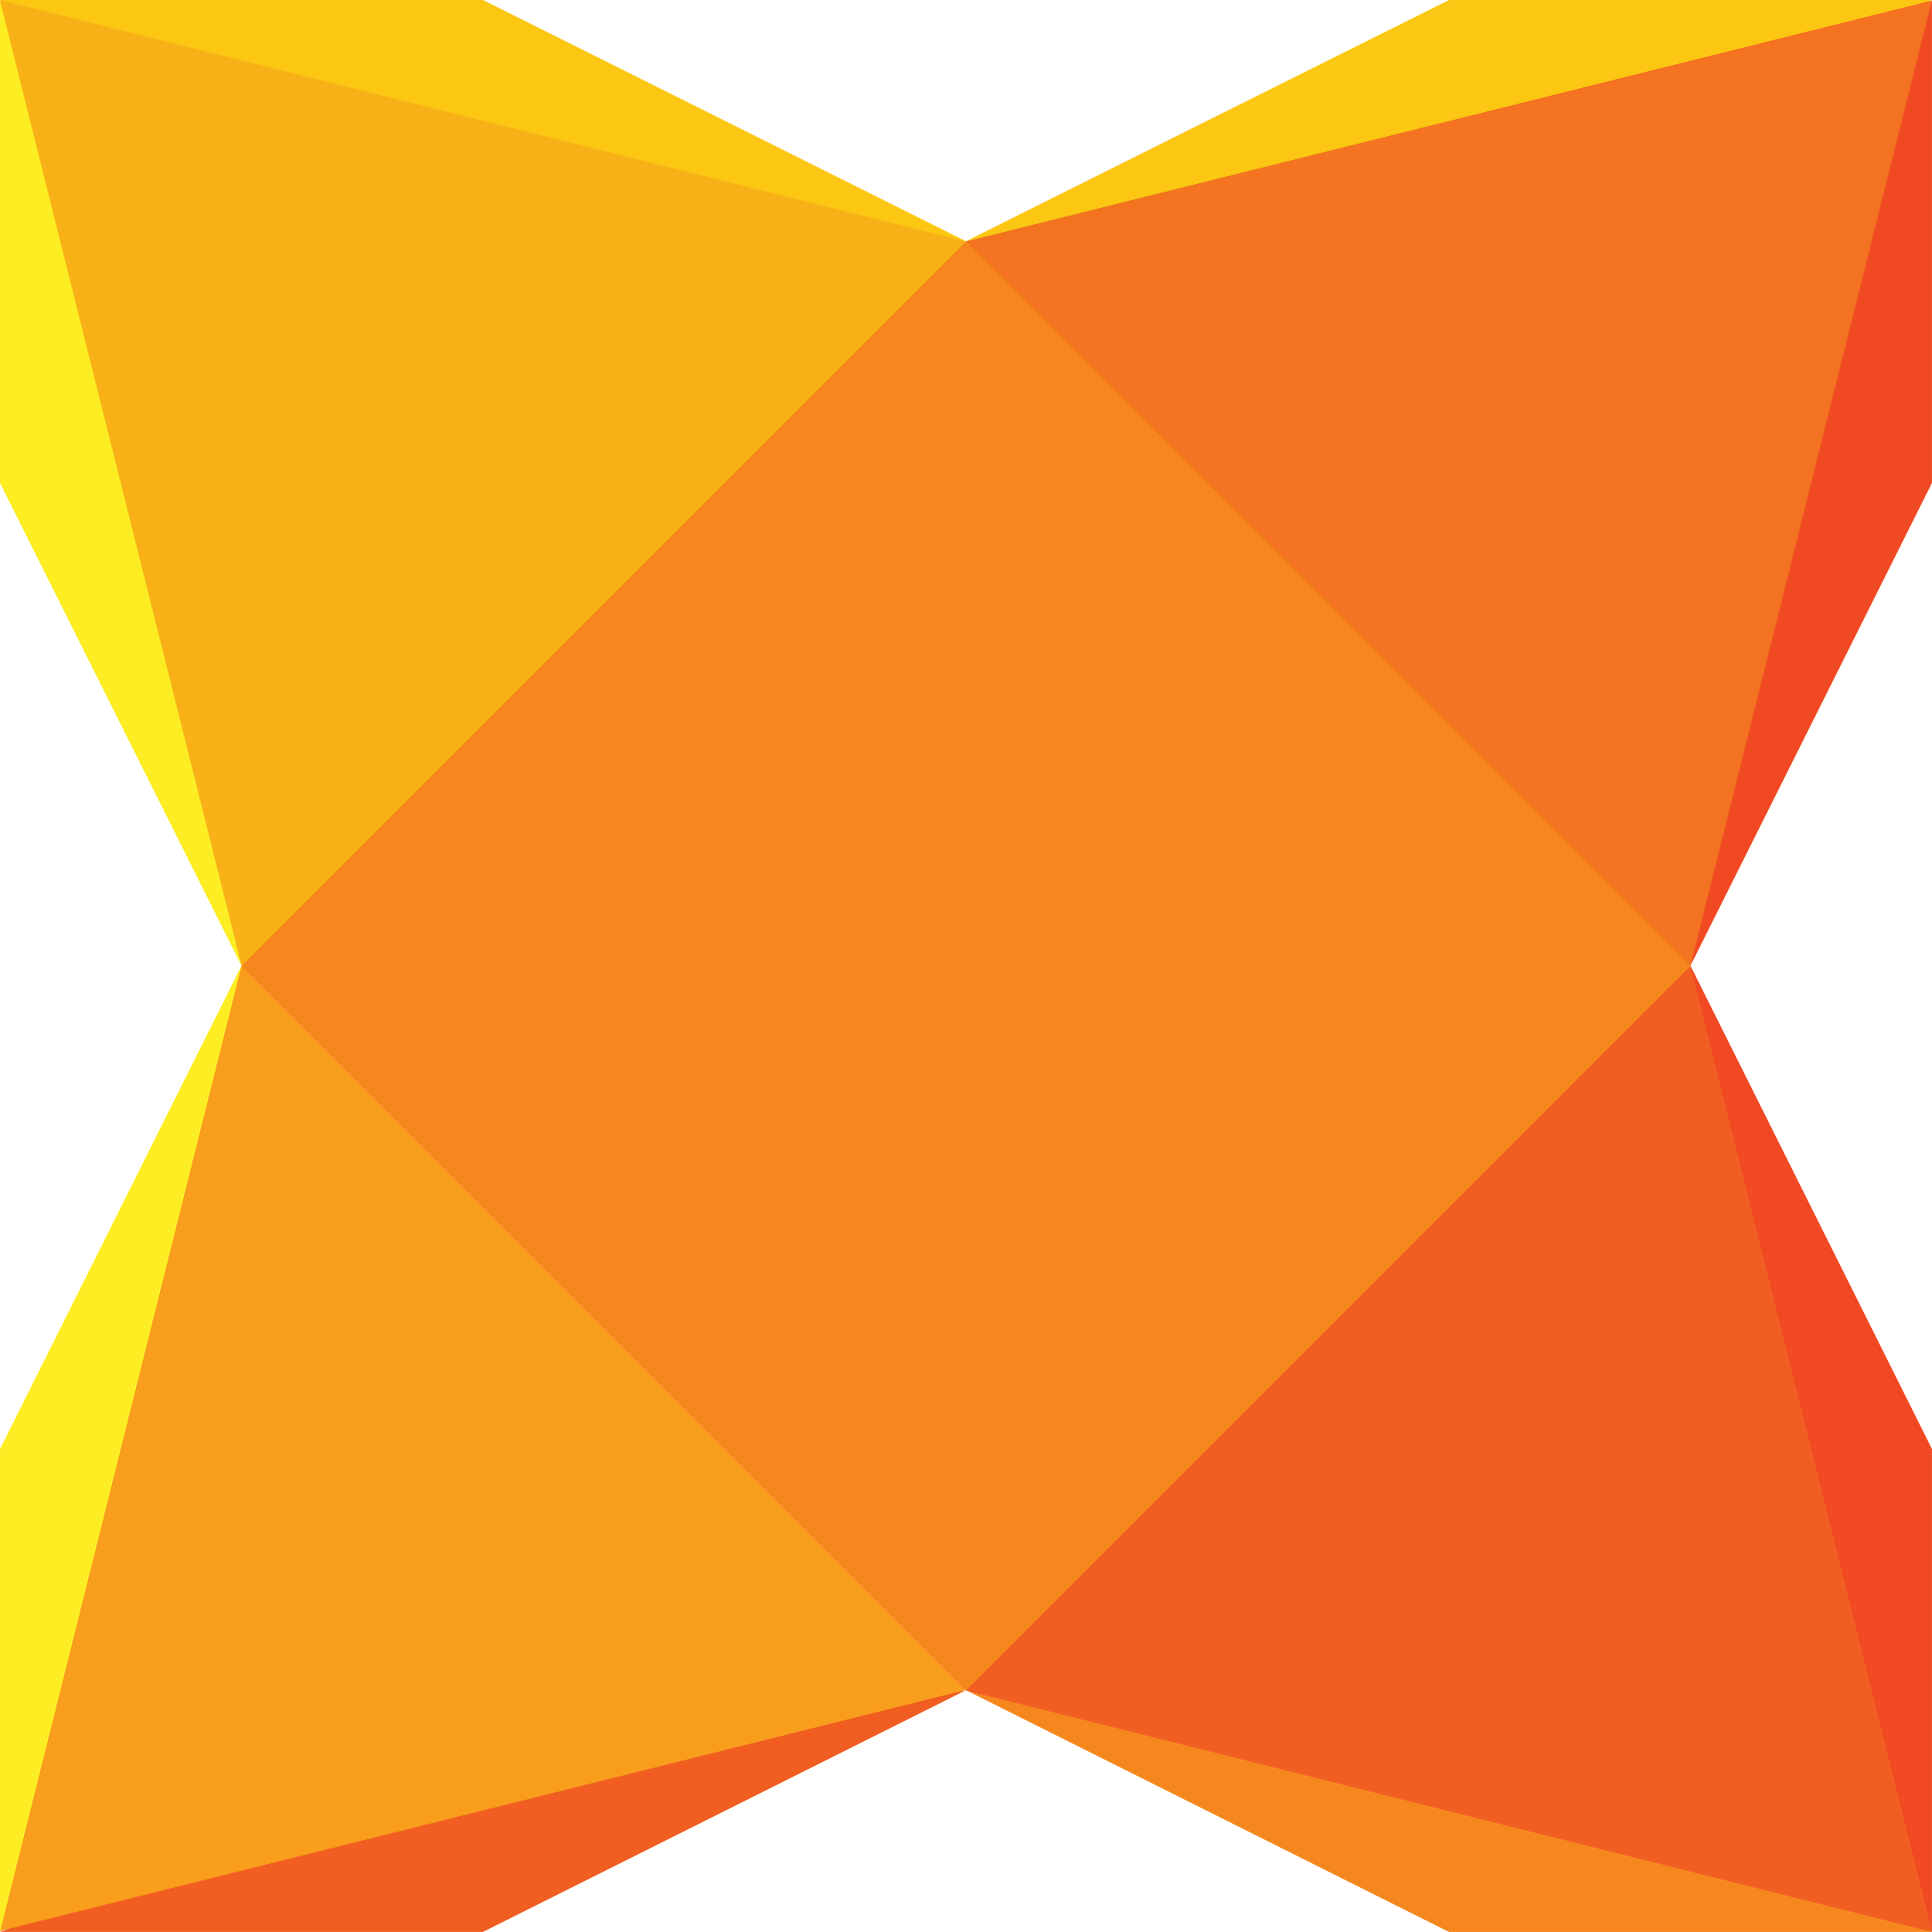
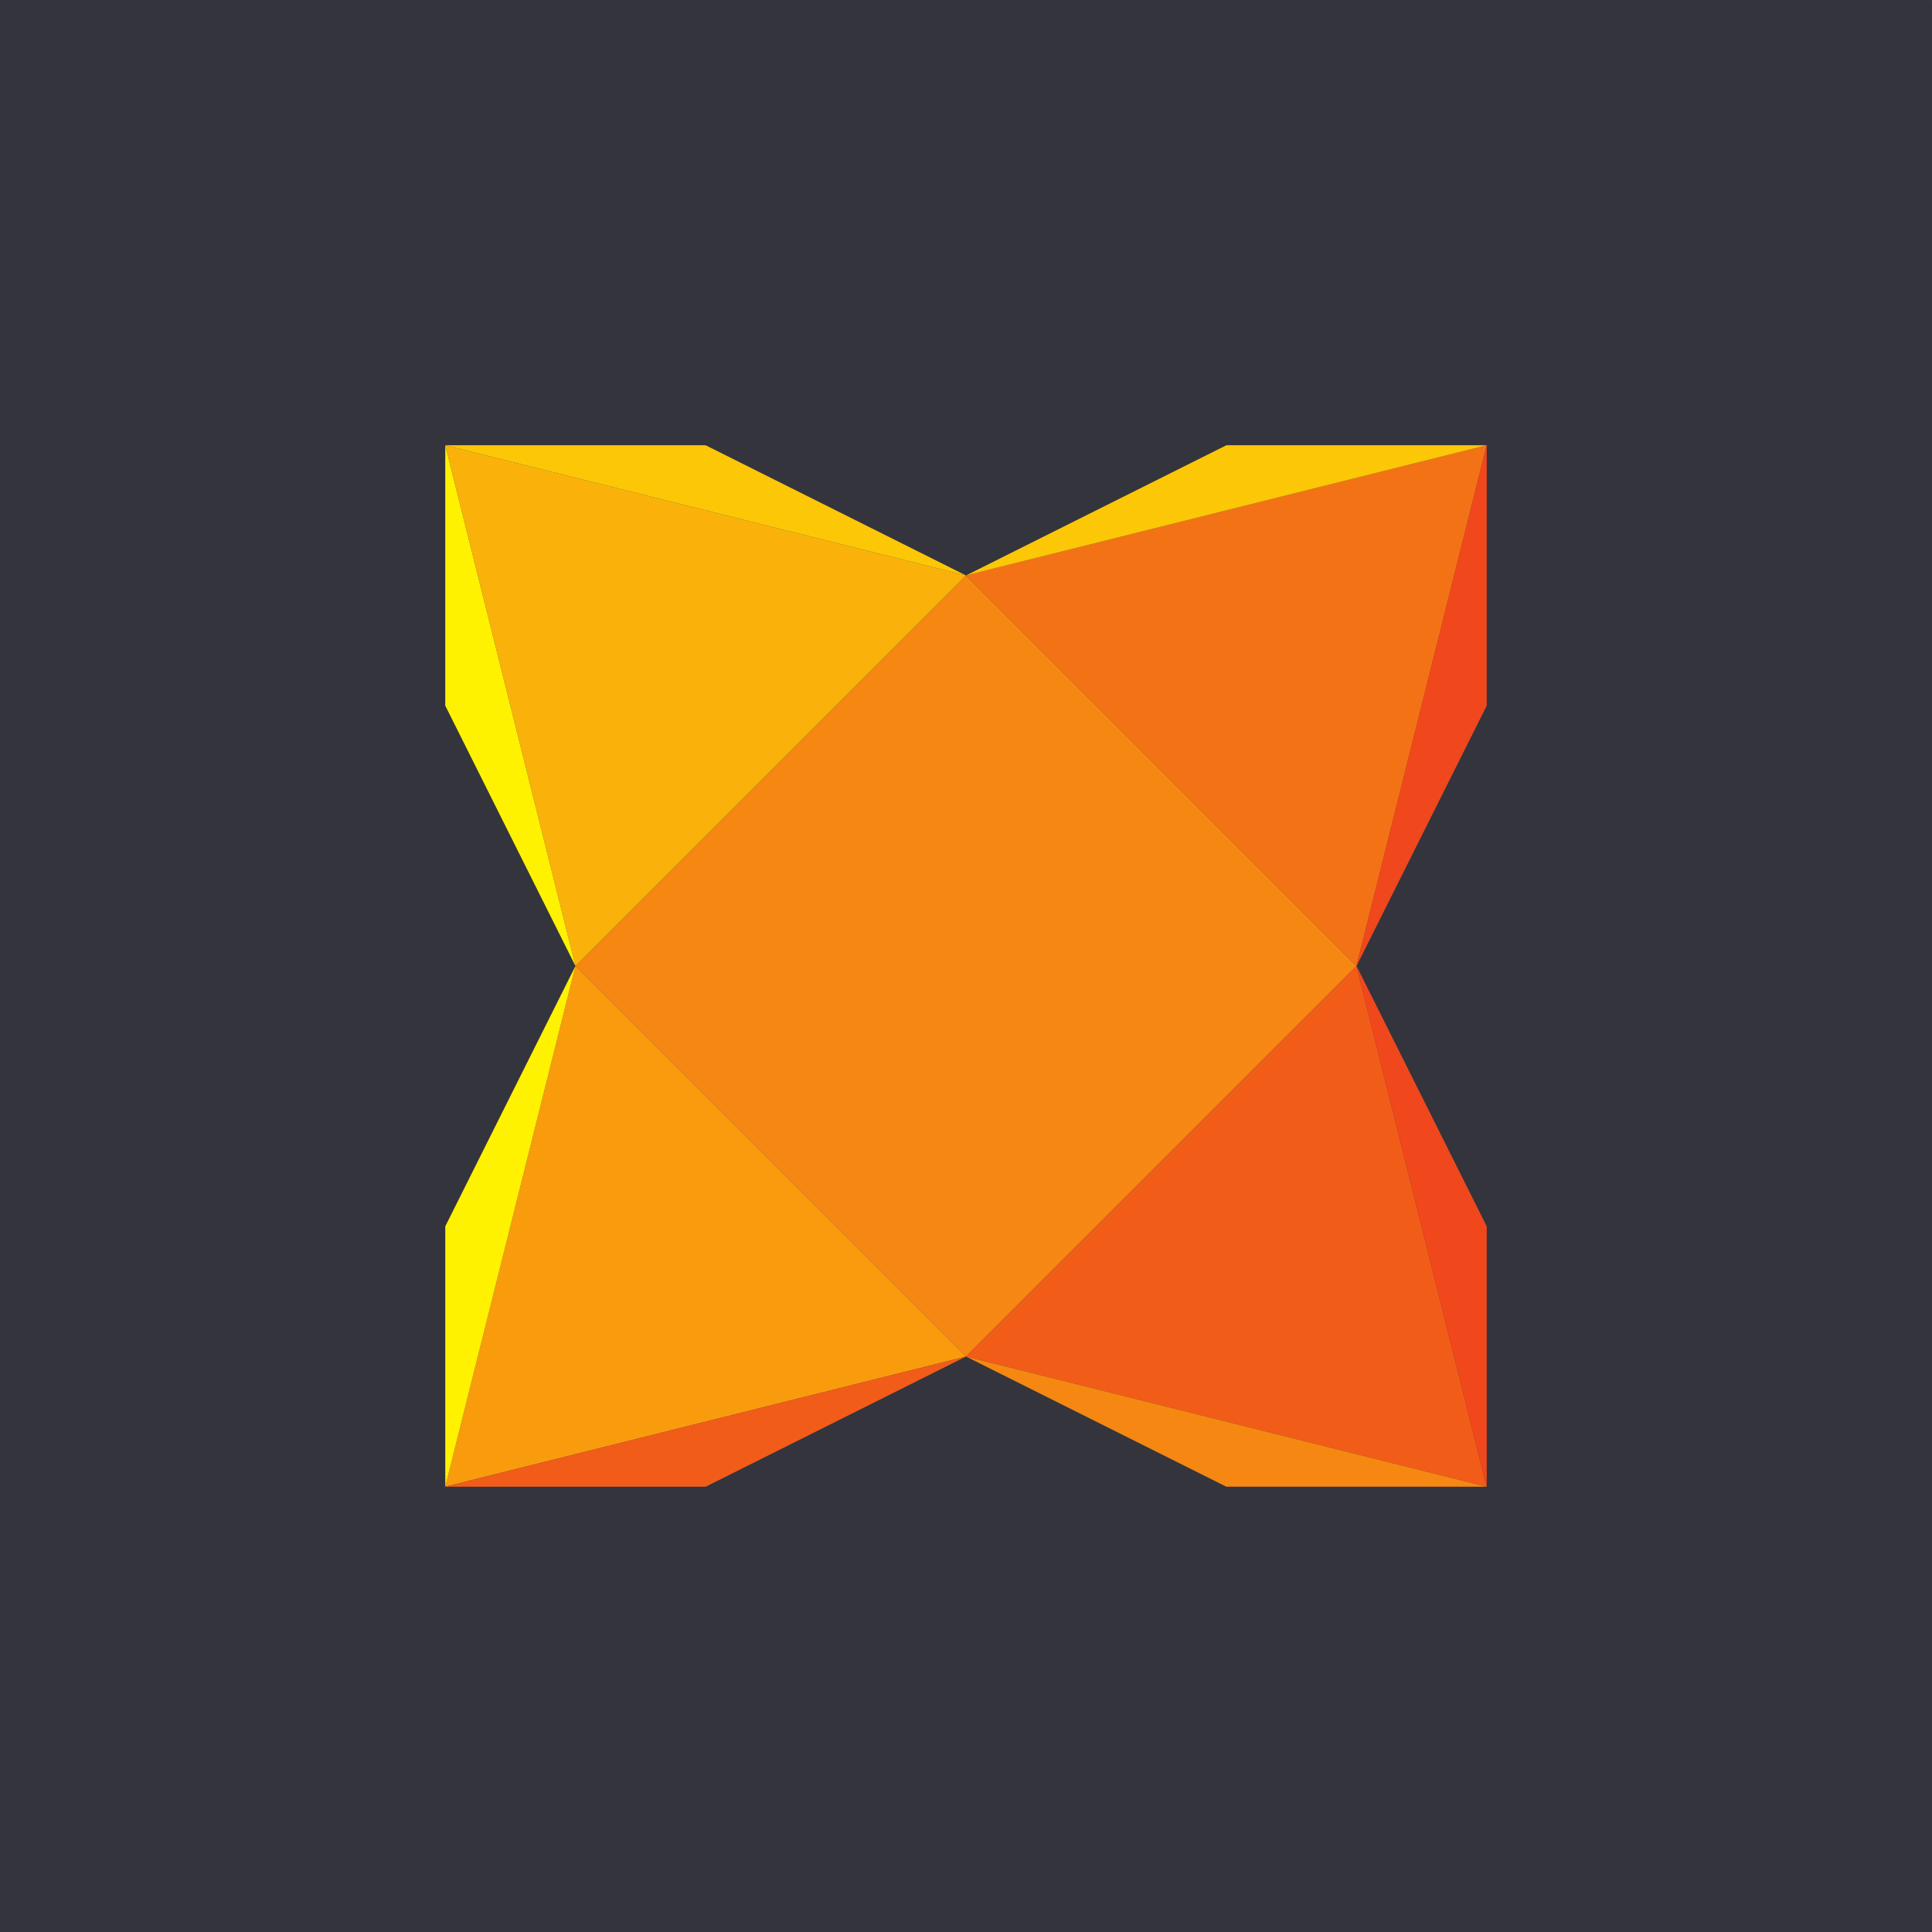
- <svg xmlns="http://www.w3.org/2000/svg" viewBox="0 0 227.27 227.27">
-   <path d="M113.632 28.408l-63.66-5.818L0 0h56.815l56.817 28.38M113.632 28.408l67.47-7.815L227.27 0h-56.822l-56.816 28.38" fill="#fbc712" />
-   <path d="M113.632 198.858l56.816 6.763 56.822 21.643h-56.822l-56.816-28.439" fill="#f6871f" />
-   <path d="M113.632 198.858l-56.817 6.107L0 227.264h56.815l56.817-28.439" fill="#f15e22" />
-   <path d="M28.407 113.632l-8.385 66.709L0 227.264V170.45l28.407-56.85" fill="#fcee23" />
-   <path d="M28.407 113.632L22.02 52.54 0 0v56.816L28.407 113.6" fill="#fcee23" />
-   <path d="M198.858 113.632l8.198-61.758L227.266 0v56.816L198.857 113.6" fill="#f04923" />
-   <path d="M198.858 113.632l5.542 62.714 22.866 50.918V170.45l-28.408-56.85" fill="#f04923" />
-   <path d="M0 0l113.632 28.408v85.177H28.407L0 .058" fill="#f8b218" />
-   <path d="M0 227.264l28.407-113.632 85.225-.047v85.208L0 227.147" fill="#f89d1c" />
-   <path d="M227.27 0l-28.412 113.629-85.226-.044V28.403L227.27.058" fill="#f37321" />
-   <path d="M227.27 227.264l-113.638-28.406v-85.273l85.226.047 28.412 113.515" fill="#f15e22" />
-   <path d="M113.632 28.408l-85.225 85.224 85.225 85.226 85.226-85.23-85.226-85.248" fill="#f6871f" />
+ <svg xmlns="http://www.w3.org/2000/svg" viewBox="0 0 256 256">
+   <path fill="#34343c" d="M0 .002h255.999V256H0z" />
+   <g stroke-width=".049">
+     <path fill="#f68712" d="M128 76.25 76.252 128l51.75 51.75L179.75 128 128 76.25" />
+     <path fill="#fab20b" d="m59 58.999 69 17.25L76.252 128l-17.25-69" />
+     <path fill="#f47216" d="m197 58.999-17.25 69L128 76.25 197 59" />
+     <path fill="#f25c19" d="m197 196.999-69-17.251 51.75-51.75 17.25 69" />
+     <path fill="#f89c0e" d="m59 196.999 17.251-69 51.75 51.751-69 17.249" />
+     <path fill="#fbc707" d="M128 76.25 59 58.999h34.5l34.5 17.25m0 .001 69-17.251h-34.5L128 76.249" />
+     <path fill="#f68712" d="m128 179.748 69 17.25h-34.5l-34.5-17.25" />
+     <path fill="#f25c19" d="m128 179.748-69 17.25h34.5l34.5-17.25" />
+     <path fill="#fff200" d="m76.251 128-17.25 68.999v-34.5L76.25 128m.001 0L58.998 58.999v34.5l17.251 34.5" />
+     <path fill="#f1471d" d="M179.75 128 197 58.999v34.5l-17.25 34.5m0 .001L197 196.999v-34.5L179.75 128" />
+   </g>
</svg>
